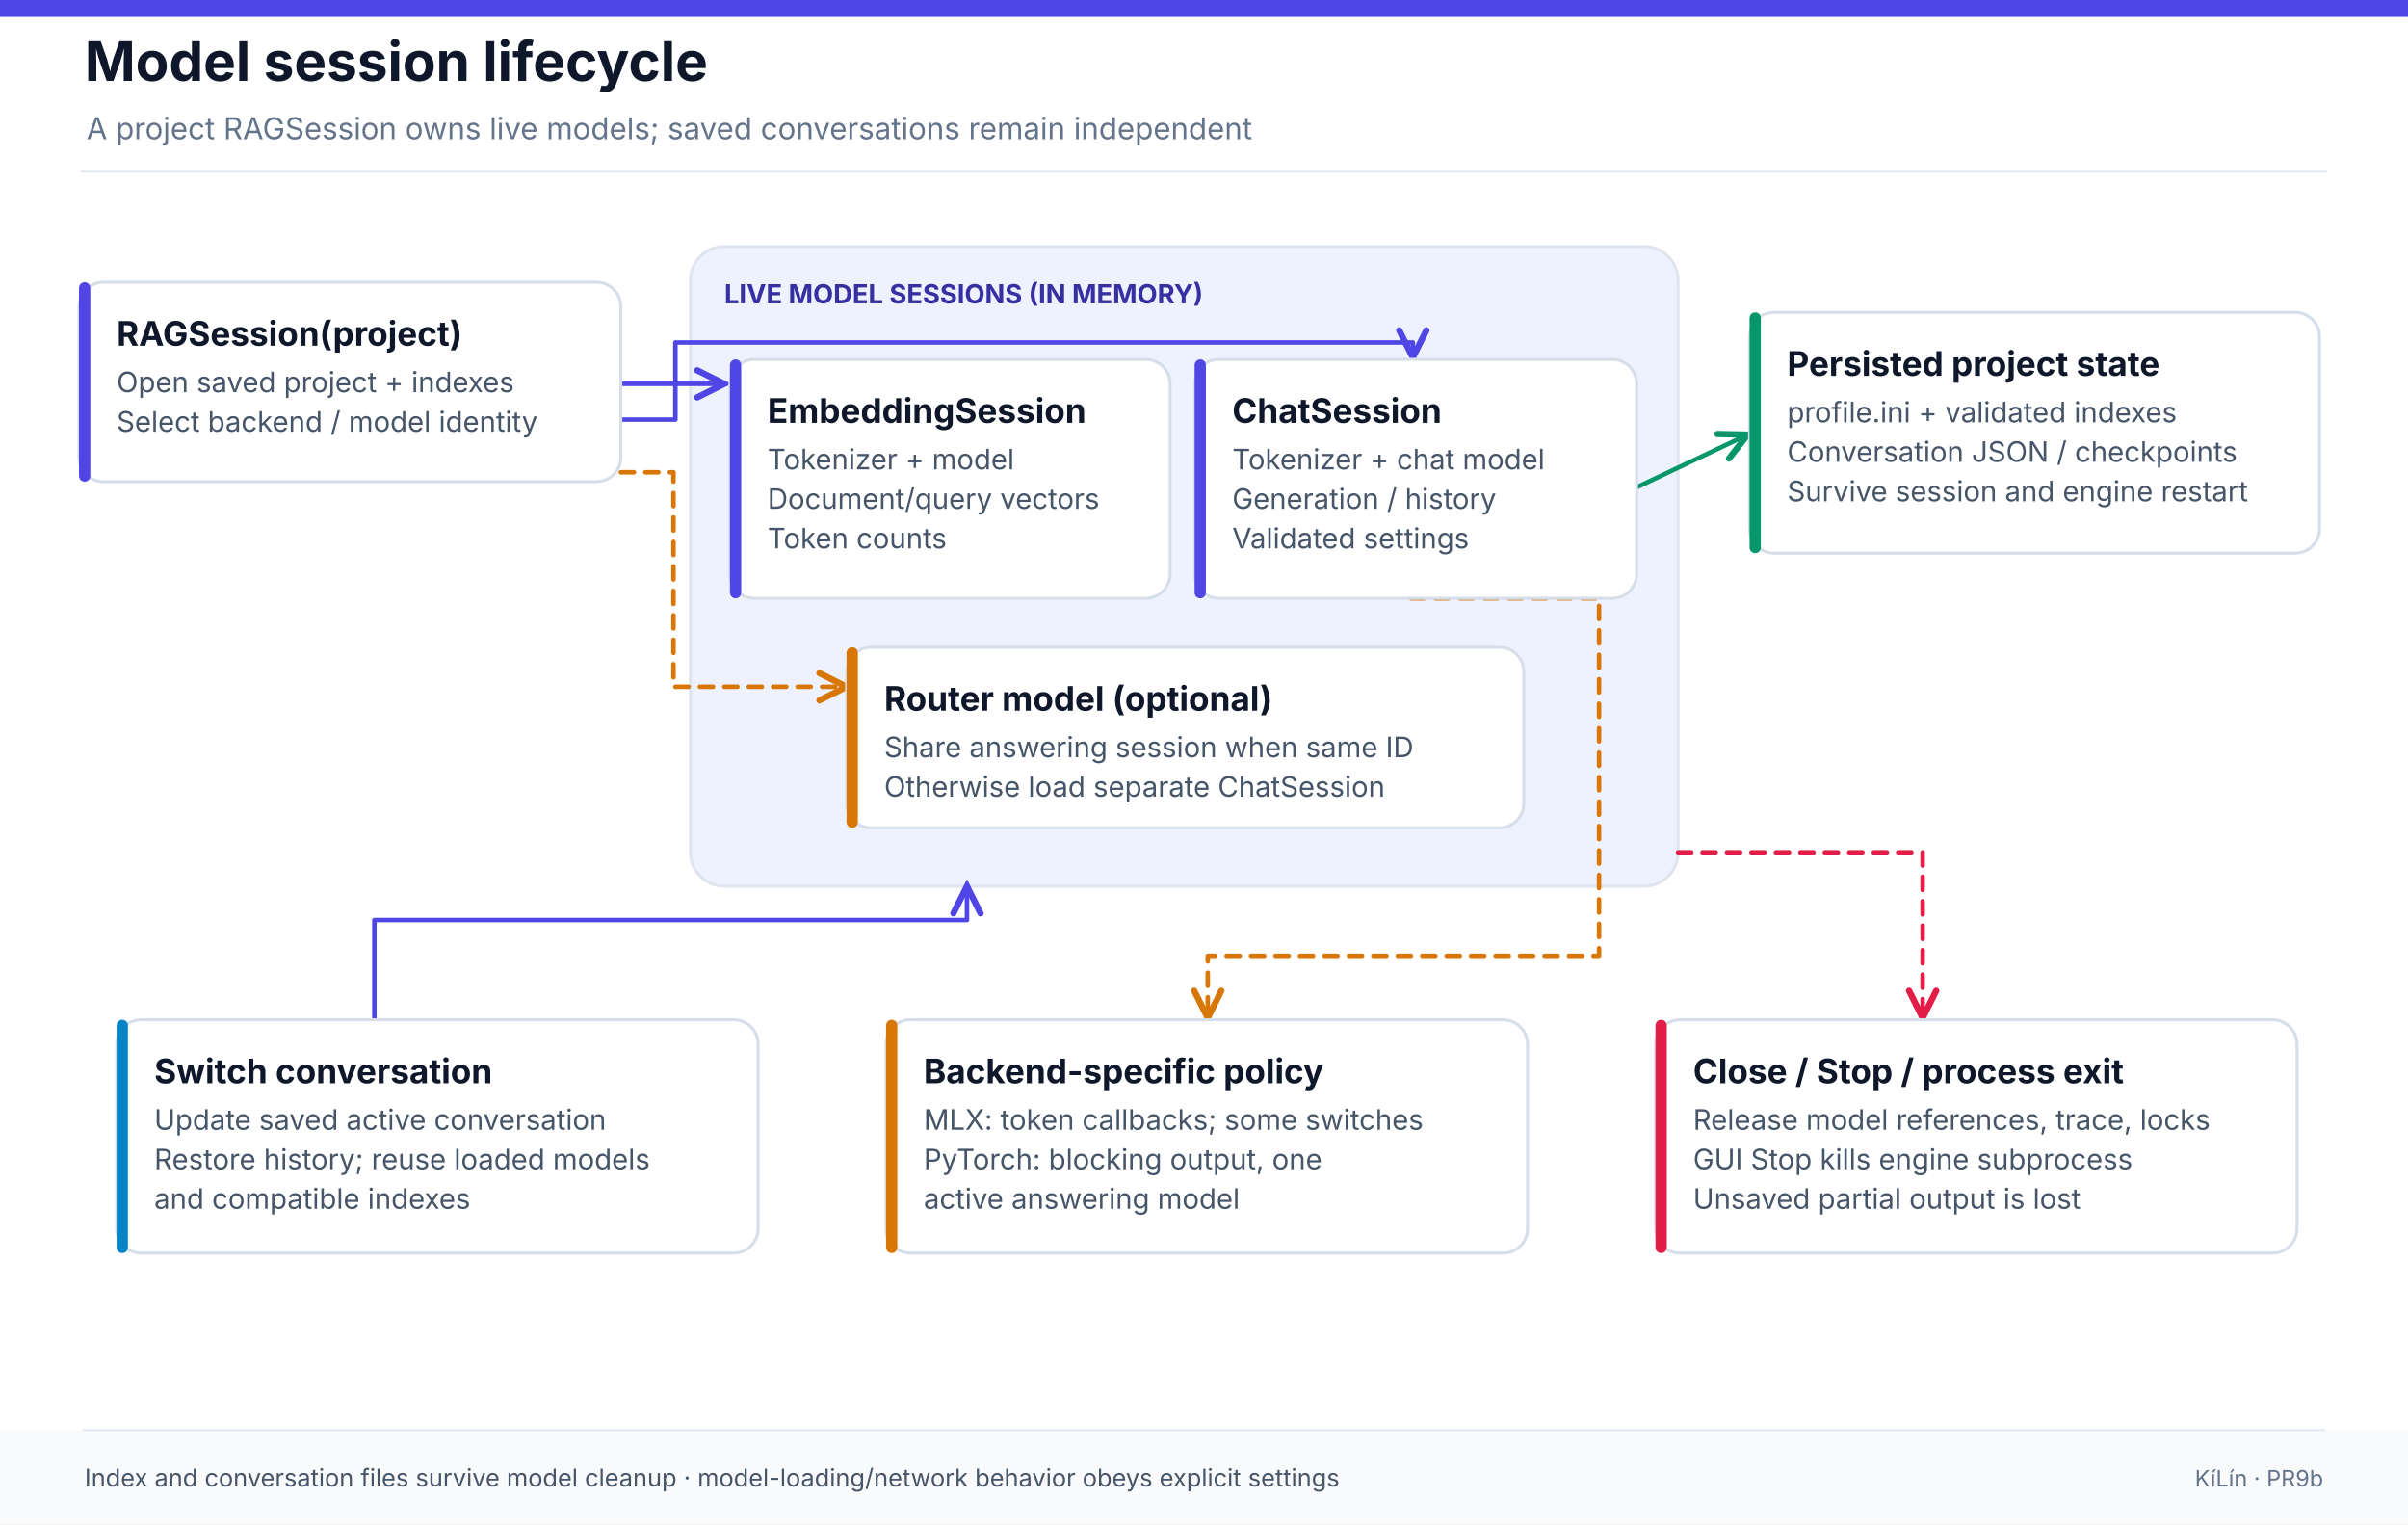
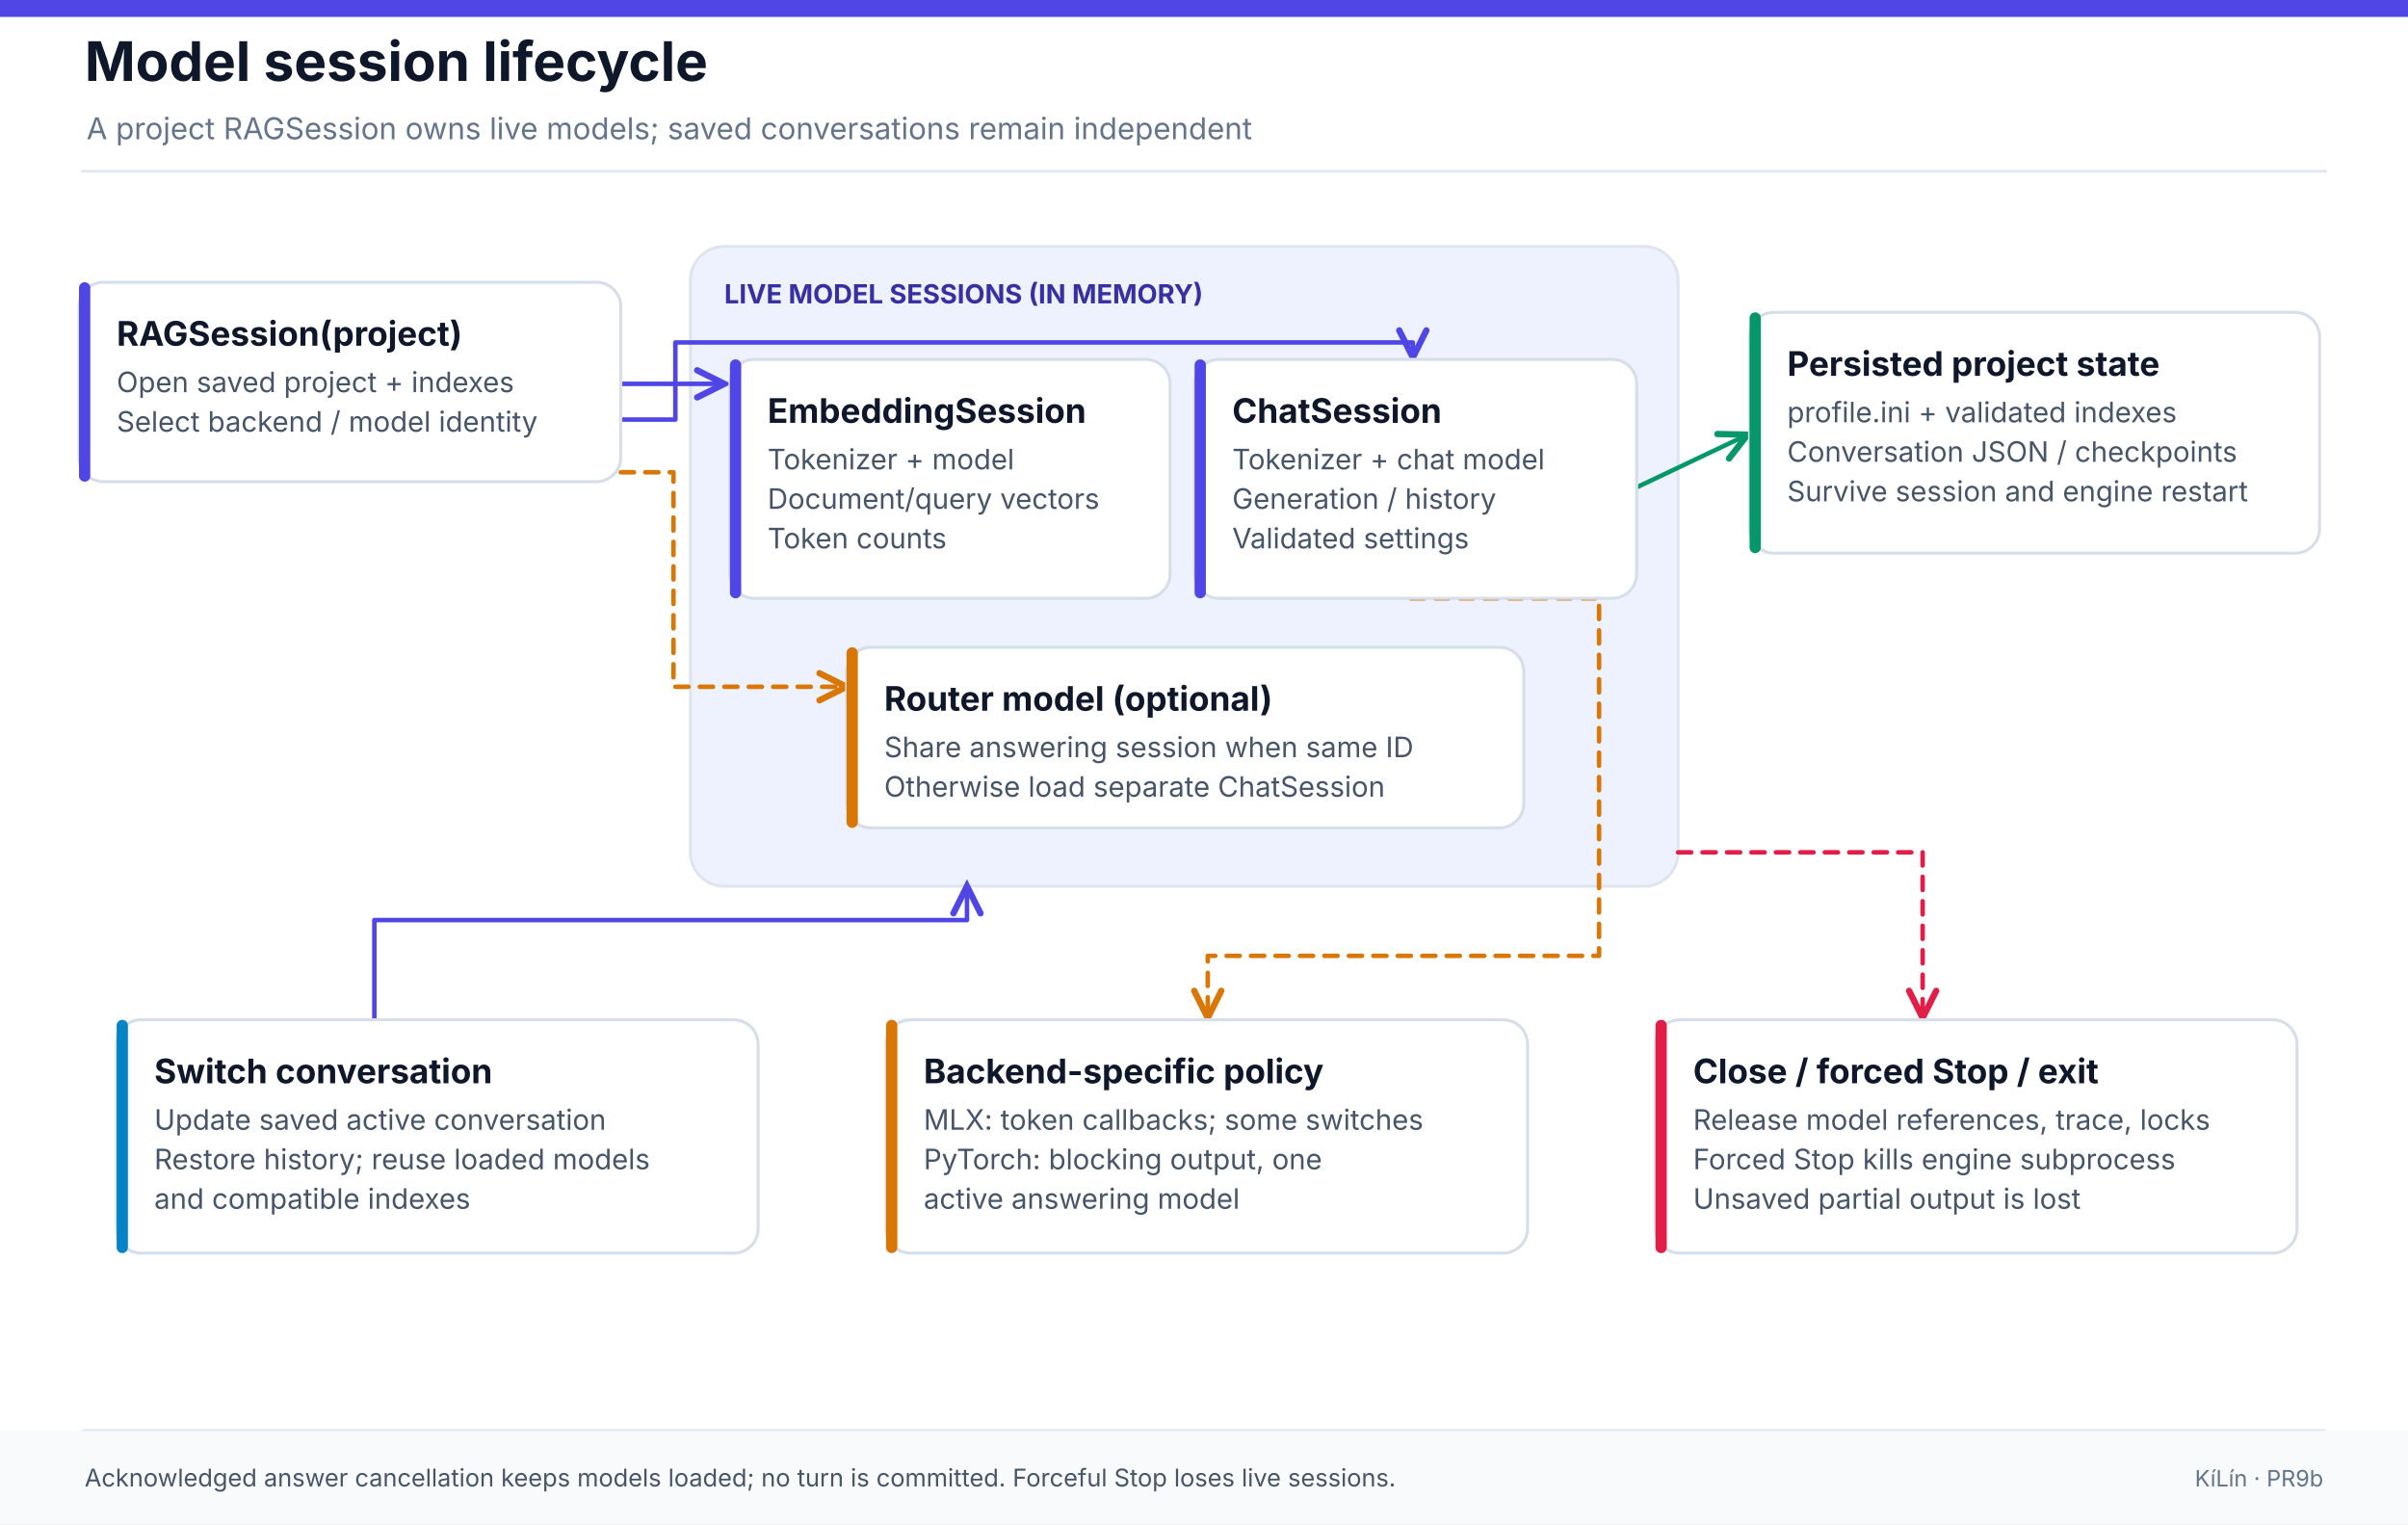
<svg xmlns="http://www.w3.org/2000/svg" width="1280" height="810" viewBox="0 0 1280 810" role="img" aria-labelledby="figure-title figure-description">
  <defs>
    <marker id="arrow-gray" markerWidth="9" markerHeight="9" refX="7" refY="4" orient="auto">
      <path d="M1,1 L7,4 L1,7" fill="none" stroke="#64748B" stroke-width="1.4" stroke-linecap="round" />
    </marker>
    <marker id="arrow-indigo" markerWidth="9" markerHeight="9" refX="7" refY="4" orient="auto">
      <path d="M1,1 L7,4 L1,7" fill="none" stroke="#4F46E5" stroke-width="1.4" stroke-linecap="round" />
    </marker>
    <marker id="arrow-green" markerWidth="9" markerHeight="9" refX="7" refY="4" orient="auto">
      <path d="M1,1 L7,4 L1,7" fill="none" stroke="#059669" stroke-width="1.4" stroke-linecap="round" />
    </marker>
    <marker id="arrow-amber" markerWidth="9" markerHeight="9" refX="7" refY="4" orient="auto">
      <path d="M1,1 L7,4 L1,7" fill="none" stroke="#D97706" stroke-width="1.4" stroke-linecap="round" />
    </marker>
    <marker id="arrow-rose" markerWidth="9" markerHeight="9" refX="7" refY="4" orient="auto">
      <path d="M1,1 L7,4 L1,7" fill="none" stroke="#E11D48" stroke-width="1.4" stroke-linecap="round" />
    </marker>
  </defs>
  <style>
  text { font-family: Inter, 'Avenir Next', 'Segoe UI', Arial, sans-serif; }
</style>
  <rect x="0" y="0" width="1280" height="810" fill="#FFFFFF" />
  <rect x="0" y="0" width="1280" height="9" fill="#4F46E5" />
  <text x="45" y="43" font-family="Inter, Arial, sans-serif" font-size="29" font-weight="750" fill="#0F172A">Model session lifecycle</text>
  <text x="46" y="74" font-family="Inter, Arial, sans-serif" font-size="16" fill="#64748B">A project RAGSession owns live models; saved conversations remain independent</text>
  <line x1="43" y1="91" x2="1237" y2="91" stroke="#E2E8F0" stroke-width="1.5" />
  <rect id="live-models" x="367" y="131" width="525" height="340" rx="18" fill="#EEF2FF" stroke="#DFE5EE" stroke-width="1.6" />
  <text x="385" y="156" fill="#3730A3" font-size="14" font-weight="700" text-anchor="start" dominant-baseline="middle">
    <tspan x="385" dy="0">LIVE MODEL SESSIONS (IN MEMORY)</tspan>
  </text>
  <polyline points="330,204 385,204" fill="none" stroke="#4F46E5" stroke-width="2.4" stroke-linecap="round" stroke-linejoin="round" marker-end="url(#arrow-indigo)" />
  <polyline points="330,251 358,251 358,365 450,365" fill="none" stroke="#D97706" stroke-width="2.4" stroke-linecap="round" stroke-linejoin="round" stroke-dasharray="7 6" marker-end="url(#arrow-amber)" />
  <polyline points="330,223 359,223 359,182 751,182 751,190" fill="none" stroke="#4F46E5" stroke-width="2.4" stroke-linecap="round" stroke-linejoin="round" marker-end="url(#arrow-indigo)" />
  <polyline points="870,259 929,231" fill="none" stroke="#059669" stroke-width="2.4" stroke-linecap="round" stroke-linejoin="round" marker-end="url(#arrow-green)" />
  <polyline points="199,542 199,489 514,489 514,471" fill="none" stroke="#4F46E5" stroke-width="2.4" stroke-linecap="round" stroke-linejoin="round" marker-end="url(#arrow-indigo)" />
  <polyline points="750,318 850,318 850,508 642,508 642,541" fill="none" stroke="#D97706" stroke-width="2.4" stroke-linecap="round" stroke-linejoin="round" stroke-dasharray="7 6" marker-end="url(#arrow-amber)" />
  <polyline points="892,453 1022,453 1022,541" fill="none" stroke="#E11D48" stroke-width="2.4" stroke-linecap="round" stroke-linejoin="round" stroke-dasharray="7 6" marker-end="url(#arrow-rose)" />
  <rect id="rag-open" x="42" y="150" width="288" height="106" rx="13" fill="#FFFFFF" stroke="#D6DEE9" stroke-width="1.6" />
  <rect x="42" y="150" width="6" height="106" rx="3" fill="#4F46E5" />
  <text x="62" y="177" fill="#0F172A" font-size="18" font-weight="700" text-anchor="start" dominant-baseline="middle">
    <tspan x="62" dy="0">RAGSession(project)</tspan>
  </text>
  <text x="62" y="203" fill="#475569" font-size="15" font-weight="400" text-anchor="start" dominant-baseline="middle">
    <tspan x="62" dy="0">Open saved project + indexes</tspan>
    <tspan x="62" dy="21">Select backend / model identity</tspan>
  </text>
  <rect id="embedding-session" x="388" y="191" width="234" height="127" rx="13" fill="#FFFFFF" stroke="#D6DEE9" stroke-width="1.6" />
  <rect x="388" y="191" width="6" height="127" rx="3" fill="#4F46E5" />
  <text x="408" y="218" fill="#0F172A" font-size="18" font-weight="700" text-anchor="start" dominant-baseline="middle">
    <tspan x="408" dy="0">EmbeddingSession</tspan>
  </text>
  <text x="408" y="244" fill="#475569" font-size="15" font-weight="400" text-anchor="start" dominant-baseline="middle">
    <tspan x="408" dy="0">Tokenizer + model</tspan>
    <tspan x="408" dy="21">Document/query vectors</tspan>
    <tspan x="408" dy="21">Token counts</tspan>
  </text>
  <rect id="chat-session" x="635" y="191" width="235" height="127" rx="13" fill="#FFFFFF" stroke="#D6DEE9" stroke-width="1.6" />
  <rect x="635" y="191" width="6" height="127" rx="3" fill="#4F46E5" />
  <text x="655" y="218" fill="#0F172A" font-size="18" font-weight="700" text-anchor="start" dominant-baseline="middle">
    <tspan x="655" dy="0">ChatSession</tspan>
  </text>
  <text x="655" y="244" fill="#475569" font-size="15" font-weight="400" text-anchor="start" dominant-baseline="middle">
    <tspan x="655" dy="0">Tokenizer + chat model</tspan>
    <tspan x="655" dy="21">Generation / history</tspan>
    <tspan x="655" dy="21">Validated settings</tspan>
  </text>
  <rect id="router-model" x="450" y="344" width="360" height="96" rx="13" fill="#FFFFFF" stroke="#D6DEE9" stroke-width="1.6" />
  <rect x="450" y="344" width="6" height="96" rx="3" fill="#D97706" />
  <text x="470" y="371" fill="#0F172A" font-size="18" font-weight="700" text-anchor="start" dominant-baseline="middle">
    <tspan x="470" dy="0">Router model (optional)</tspan>
  </text>
  <text x="470" y="397" fill="#475569" font-size="15" font-weight="400" text-anchor="start" dominant-baseline="middle">
    <tspan x="470" dy="0">Share answering session when same ID</tspan>
    <tspan x="470" dy="21">Otherwise load separate ChatSession</tspan>
  </text>
  <rect id="model-persisted" x="930" y="166" width="303" height="128" rx="13" fill="#FFFFFF" stroke="#D6DEE9" stroke-width="1.6" />
  <rect x="930" y="166" width="6" height="128" rx="3" fill="#059669" />
  <text x="950" y="193" fill="#0F172A" font-size="18" font-weight="700" text-anchor="start" dominant-baseline="middle">
    <tspan x="950" dy="0">Persisted project state</tspan>
  </text>
  <text x="950" y="219" fill="#475569" font-size="15" font-weight="400" text-anchor="start" dominant-baseline="middle">
    <tspan x="950" dy="0">profile.ini + validated indexes</tspan>
    <tspan x="950" dy="21">Conversation JSON / checkpoints</tspan>
    <tspan x="950" dy="21">Survive session and engine restart</tspan>
  </text>
  <rect id="switch-conversation" x="62" y="542" width="341" height="124" rx="13" fill="#FFFFFF" stroke="#D6DEE9" stroke-width="1.6" />
  <rect x="62" y="542" width="6" height="124" rx="3" fill="#0284C7" />
  <text x="82" y="569" fill="#0F172A" font-size="18" font-weight="700" text-anchor="start" dominant-baseline="middle">
    <tspan x="82" dy="0">Switch conversation</tspan>
  </text>
  <text x="82" y="595" fill="#475569" font-size="15" font-weight="400" text-anchor="start" dominant-baseline="middle">
    <tspan x="82" dy="0">Update saved active conversation</tspan>
    <tspan x="82" dy="21">Restore history; reuse loaded models</tspan>
    <tspan x="82" dy="21">and compatible indexes</tspan>
  </text>
  <rect id="backend-policy" x="471" y="542" width="341" height="124" rx="13" fill="#FFFFFF" stroke="#D6DEE9" stroke-width="1.6" />
  <rect x="471" y="542" width="6" height="124" rx="3" fill="#D97706" />
  <text x="491" y="569" fill="#0F172A" font-size="18" font-weight="700" text-anchor="start" dominant-baseline="middle">
    <tspan x="491" dy="0">Backend-specific policy</tspan>
  </text>
  <text x="491" y="595" fill="#475569" font-size="15" font-weight="400" text-anchor="start" dominant-baseline="middle">
    <tspan x="491" dy="0">MLX: token callbacks; some switches</tspan>
    <tspan x="491" dy="21">PyTorch: blocking output, one</tspan>
    <tspan x="491" dy="21">active answering model</tspan>
  </text>
  <rect id="close-models" x="880" y="542" width="341" height="124" rx="13" fill="#FFFFFF" stroke="#D6DEE9" stroke-width="1.6" />
  <rect x="880" y="542" width="6" height="124" rx="3" fill="#E11D48" />
  <text x="900" y="569" fill="#0F172A" font-size="18" font-weight="700" text-anchor="start" dominant-baseline="middle">
-     <tspan x="900" dy="0">Close / Stop / process exit</tspan>
+     <tspan x="900" dy="0">Close / forced Stop / exit</tspan>
  </text>
  <text x="900" y="595" fill="#475569" font-size="15" font-weight="400" text-anchor="start" dominant-baseline="middle">
    <tspan x="900" dy="0">Release model references, trace, locks</tspan>
-     <tspan x="900" dy="21">GUI Stop kills engine subprocess</tspan>
+     <tspan x="900" dy="21">Forced Stop kills engine subprocess</tspan>
    <tspan x="900" dy="21">Unsaved partial output is lost</tspan>
  </text>
  <rect x="0" y="760" width="1280" height="50" fill="#F8FAFC" />
  <line x1="44" y1="760" x2="1236" y2="760" stroke="#E2E8F0" />
-   <text x="45" y="790" font-size="13" fill="#475569" font-family="Inter,Arial,sans-serif">Index and conversation files survive model cleanup · model-loading/network behavior obeys explicit settings</text>
+   <text x="45" y="790" font-size="13" fill="#475569" font-family="Inter,Arial,sans-serif">Acknowledged answer cancellation keeps models loaded; no turn is committed. Forceful Stop loses live sessions.</text>
  <text x="1235" y="790" text-anchor="end" font-size="12" fill="#64748B" font-family="Inter,Arial,sans-serif">KíLín · PR9b</text>
</svg>
